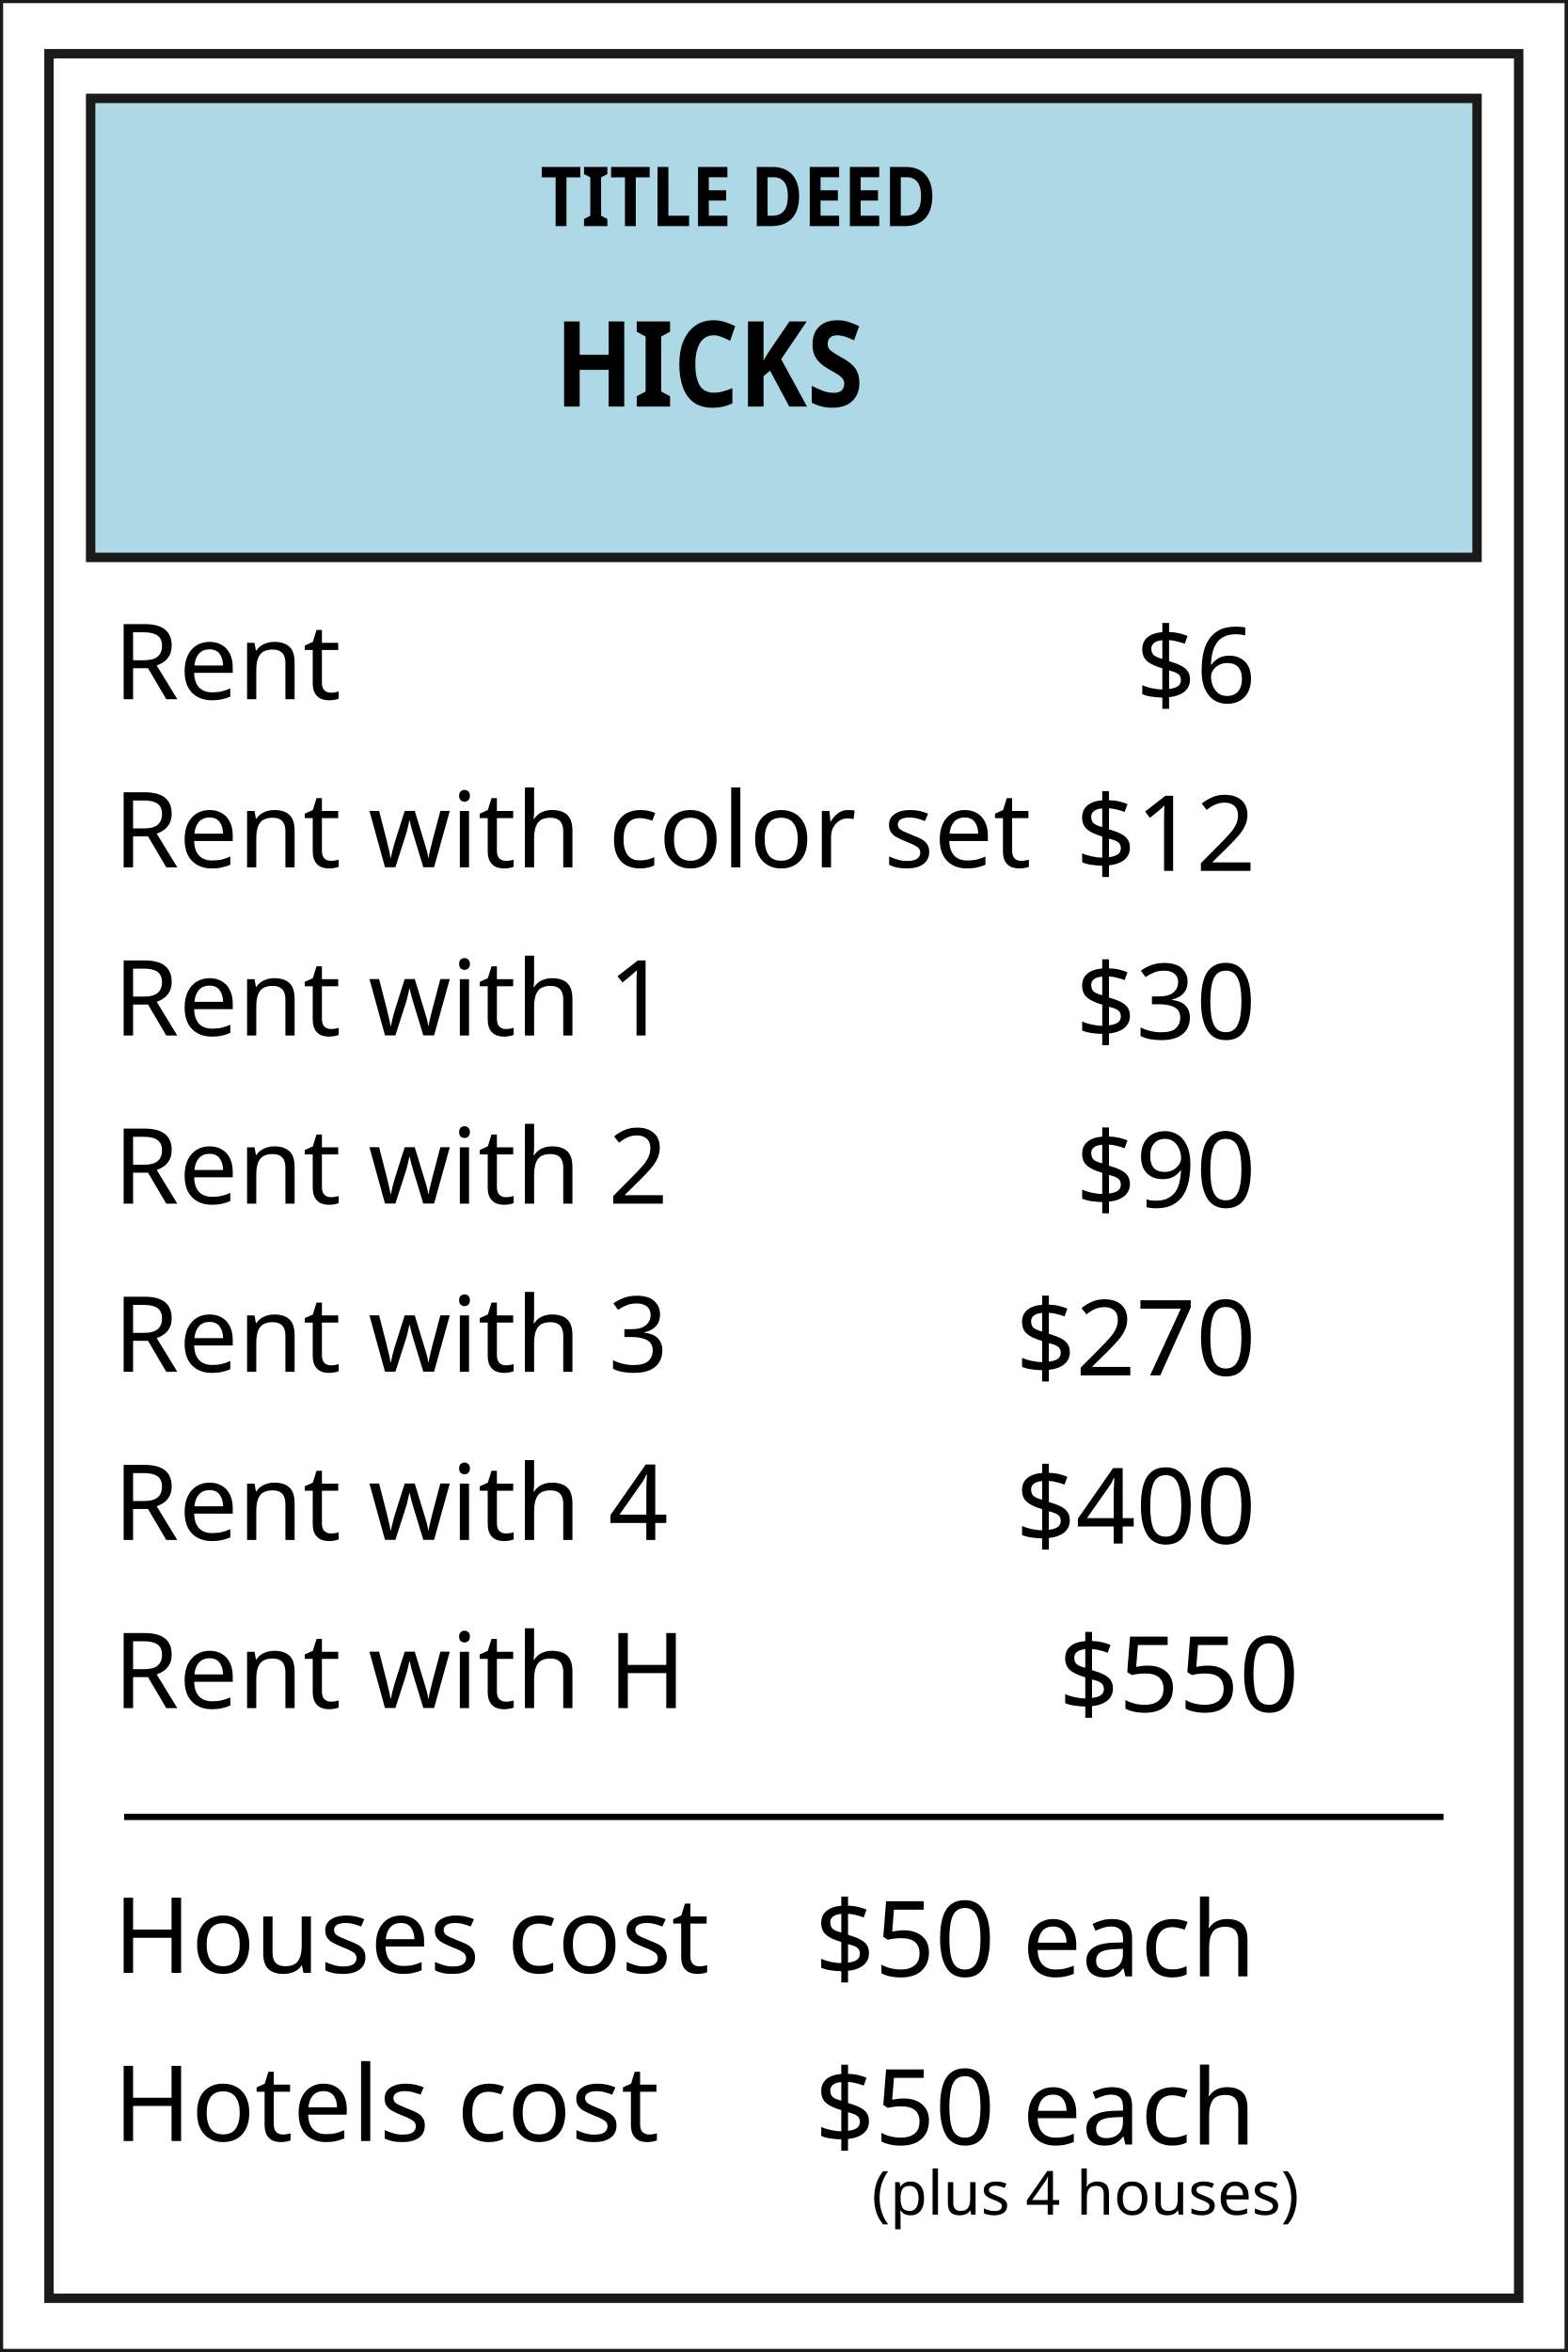
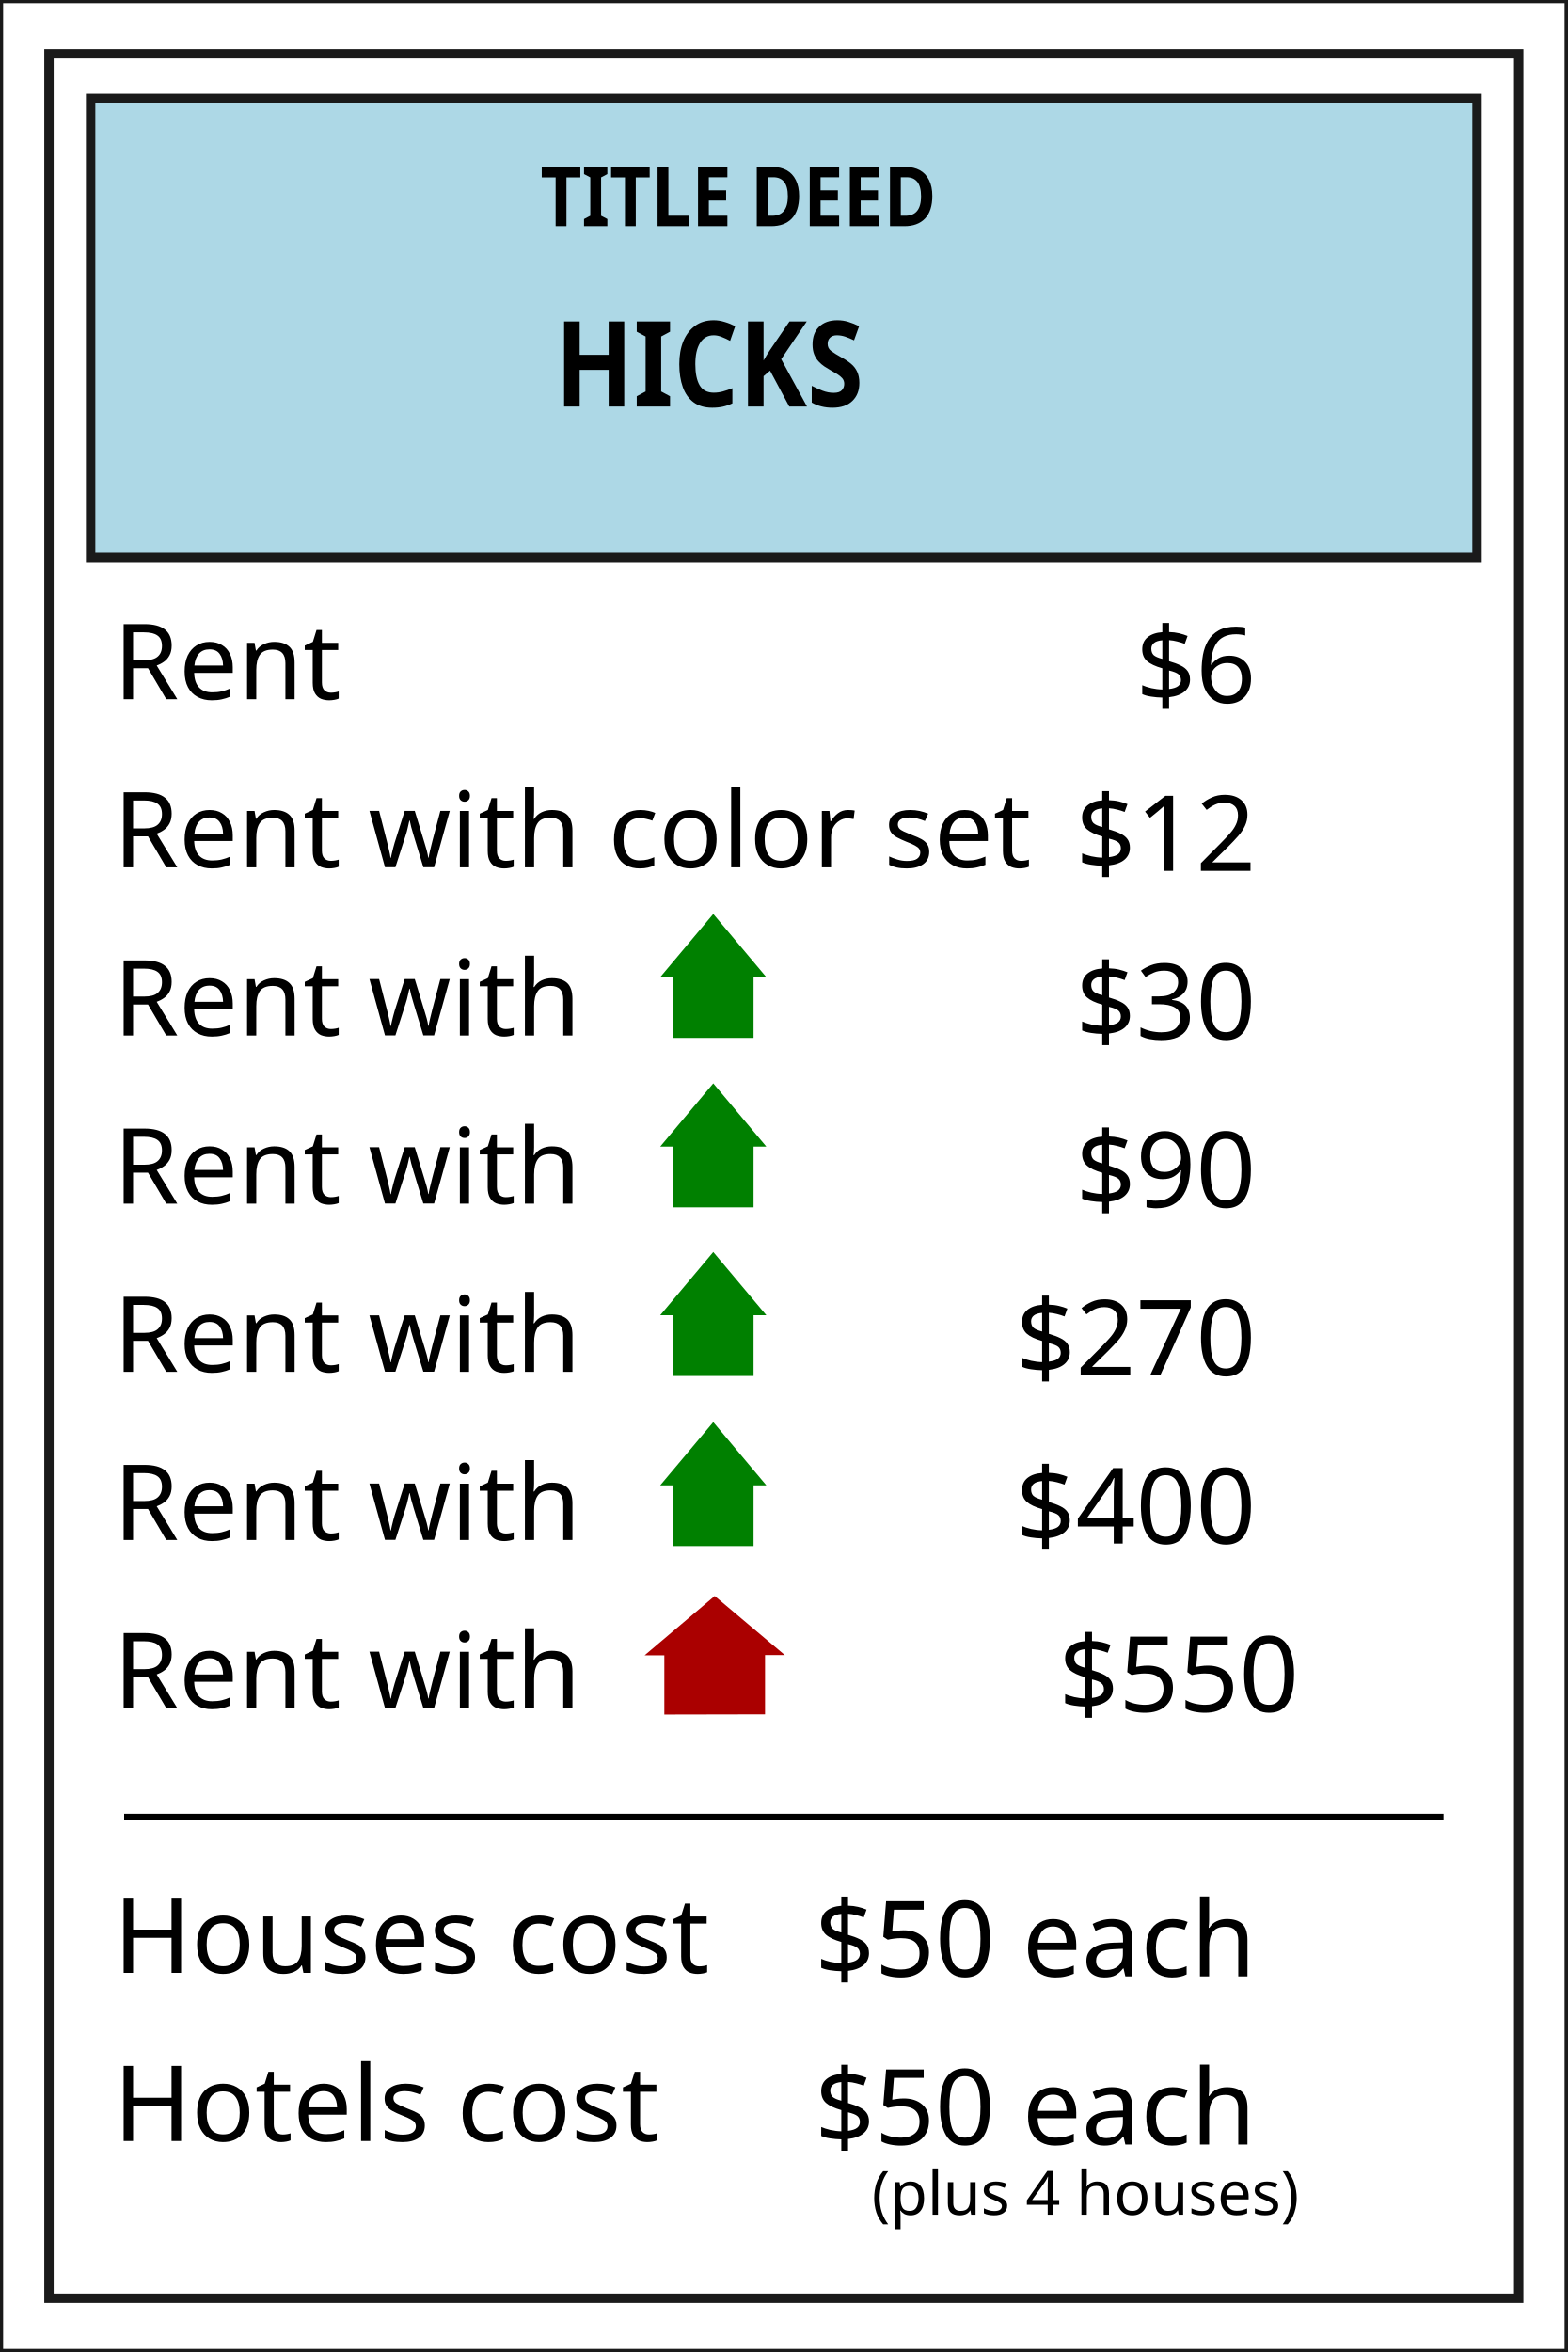
<svg xmlns="http://www.w3.org/2000/svg" width="200mm" height="300mm" viewBox="0 0 200 300" version="1.1" id="svg1">
  <defs id="defs1">
    <linearGradient id="swatch1">
      <stop style="stop-color:#ffff00;stop-opacity:1;" offset="0" id="stop1" />
    </linearGradient>
  </defs>
  <g id="layer1">
    <rect style="fill:#ffffff;stroke:#1a1a1a;stroke-width:0.8;paint-order:markers fill stroke" id="rect2" width="200" height="300" x="0" y="0" />
    <rect style="fill:none;stroke:#1a1a1a;stroke-width:1.2;stroke-dasharray:none;paint-order:stroke fill markers" id="rect1" width="187.501" height="286.291" x="6.249" y="6.854" />
    <rect style="fill:#add8e6;stroke:#1a1a1a;stroke-width:1.2;stroke-dasharray:none;paint-order:markers fill stroke;fill-opacity:1" id="rect1-3" width="176.875" height="58.551" x="11.562" y="12.548" />
    <g id="g17" transform="translate(0.9512508,3.604096)">
      <text xml:space="preserve" style="font-style:normal;font-weight:normal;font-size:10.583px;line-height:1.6;font-family:sans-serif;fill:#000000;fill-opacity:1;stroke:none;stroke-width:0.265" x="13.529" y="85.576" id="text1">
        <tspan id="tspan38" x="13.529" y="85.576" style="font-style:normal;font-variant:normal;font-weight:normal;font-stretch:normal;font-size:13.406px;line-height:1.6;font-family:Sans;-inkscape-font-specification:'Sans, Normal';font-variant-ligatures:normal;font-variant-caps:normal;font-variant-numeric:normal;font-variant-east-asian:normal">Rent</tspan>
        <tspan id="tspan39" x="13.529" y="107.025" style="font-style:normal;font-variant:normal;font-weight:normal;font-stretch:normal;font-size:13.406px;line-height:1.6;font-family:Sans;-inkscape-font-specification:'Sans, Normal';font-variant-ligatures:normal;font-variant-caps:normal;font-variant-numeric:normal;font-variant-east-asian:normal">Rent with color set</tspan>
-         <tspan id="tspan40" x="13.529" y="128.474" style="font-style:normal;font-variant:normal;font-weight:normal;font-stretch:normal;font-size:13.406px;line-height:1.6;font-family:Sans;-inkscape-font-specification:'Sans, Normal';font-variant-ligatures:normal;font-variant-caps:normal;font-variant-numeric:normal;font-variant-east-asian:normal">Rent with 1</tspan>
-         <tspan id="tspan41" x="13.529" y="149.923" style="font-style:normal;font-variant:normal;font-weight:normal;font-stretch:normal;font-size:13.406px;line-height:1.6;font-family:Sans;-inkscape-font-specification:'Sans, Normal';font-variant-ligatures:normal;font-variant-caps:normal;font-variant-numeric:normal;font-variant-east-asian:normal">Rent with 2</tspan>
-         <tspan id="tspan42" x="13.529" y="171.372" style="font-style:normal;font-variant:normal;font-weight:normal;font-stretch:normal;font-size:13.406px;line-height:1.6;font-family:Sans;-inkscape-font-specification:'Sans, Normal';font-variant-ligatures:normal;font-variant-caps:normal;font-variant-numeric:normal;font-variant-east-asian:normal">Rent with 3</tspan>
-         <tspan id="tspan43" x="13.529" y="192.821" style="font-style:normal;font-variant:normal;font-weight:normal;font-stretch:normal;font-size:13.406px;line-height:1.6;font-family:Sans;-inkscape-font-specification:'Sans, Normal';font-variant-ligatures:normal;font-variant-caps:normal;font-variant-numeric:normal;font-variant-east-asian:normal">Rent with 4</tspan>
-         <tspan id="tspan44" x="13.529" y="214.27" style="font-style:normal;font-variant:normal;font-weight:normal;font-stretch:normal;font-size:13.406px;line-height:1.6;font-family:Sans;-inkscape-font-specification:'Sans, Normal';font-variant-ligatures:normal;font-variant-caps:normal;font-variant-numeric:normal;font-variant-east-asian:normal">Rent with H</tspan>
+         <tspan id="tspan40" x="13.529" y="128.474" style="font-style:normal;font-variant:normal;font-weight:normal;font-stretch:normal;font-size:13.406px;line-height:1.6;font-family:Sans;-inkscape-font-specification:'Sans, Normal';font-variant-ligatures:normal;font-variant-caps:normal;font-variant-numeric:normal;font-variant-east-asian:normal">Rent with </tspan>
+         <tspan id="tspan41" x="13.529" y="149.923" style="font-style:normal;font-variant:normal;font-weight:normal;font-stretch:normal;font-size:13.406px;line-height:1.6;font-family:Sans;-inkscape-font-specification:'Sans, Normal';font-variant-ligatures:normal;font-variant-caps:normal;font-variant-numeric:normal;font-variant-east-asian:normal">Rent with </tspan>
+         <tspan id="tspan42" x="13.529" y="171.372" style="font-style:normal;font-variant:normal;font-weight:normal;font-stretch:normal;font-size:13.406px;line-height:1.6;font-family:Sans;-inkscape-font-specification:'Sans, Normal';font-variant-ligatures:normal;font-variant-caps:normal;font-variant-numeric:normal;font-variant-east-asian:normal">Rent with </tspan>
+         <tspan id="tspan43" x="13.529" y="192.821" style="font-style:normal;font-variant:normal;font-weight:normal;font-stretch:normal;font-size:13.406px;line-height:1.6;font-family:Sans;-inkscape-font-specification:'Sans, Normal';font-variant-ligatures:normal;font-variant-caps:normal;font-variant-numeric:normal;font-variant-east-asian:normal">Rent with </tspan>
+         <tspan id="tspan44" x="13.529" y="214.27" style="font-style:normal;font-variant:normal;font-weight:normal;font-stretch:normal;font-size:13.406px;line-height:1.6;font-family:Sans;-inkscape-font-specification:'Sans, Normal';font-variant-ligatures:normal;font-variant-caps:normal;font-variant-numeric:normal;font-variant-east-asian:normal">Rent with </tspan>
      </text>
      <text xml:space="preserve" style="font-style:normal;font-weight:normal;font-size:10.583px;line-height:1.6;font-family:sans-serif;text-align:end;text-anchor:end;fill:#000000;fill-opacity:1;stroke:none;stroke-width:0.265" x="184.047" y="86.026" id="text11">
        <tspan id="tspan11" style="font-style:normal;font-variant:normal;font-weight:normal;font-stretch:normal;font-size:13.406px;line-height:1.6;font-family:Sans;-inkscape-font-specification:'Sans, Normal';font-variant-ligatures:normal;font-variant-caps:normal;font-variant-numeric:normal;font-variant-east-asian:normal;text-align:end;text-anchor:end;stroke-width:0.265" x="184.047" y="86.026">$6</tspan>
        <tspan style="font-style:normal;font-variant:normal;font-weight:normal;font-stretch:normal;font-size:13.406px;line-height:1.6;font-family:Sans;-inkscape-font-specification:'Sans, Normal';font-variant-ligatures:normal;font-variant-caps:normal;font-variant-numeric:normal;font-variant-east-asian:normal;text-align:end;text-anchor:end;stroke-width:0.265" x="184.047" y="107.475" id="tspan12">$12</tspan>
        <tspan style="font-style:normal;font-variant:normal;font-weight:normal;font-stretch:normal;font-size:13.406px;line-height:1.6;font-family:Sans;-inkscape-font-specification:'Sans, Normal';font-variant-ligatures:normal;font-variant-caps:normal;font-variant-numeric:normal;font-variant-east-asian:normal;text-align:end;text-anchor:end;stroke-width:0.265" x="184.047" y="128.924" id="tspan13">$30</tspan>
        <tspan style="font-style:normal;font-variant:normal;font-weight:normal;font-stretch:normal;font-size:13.406px;line-height:1.6;font-family:Sans;-inkscape-font-specification:'Sans, Normal';font-variant-ligatures:normal;font-variant-caps:normal;font-variant-numeric:normal;font-variant-east-asian:normal;text-align:end;text-anchor:end;stroke-width:0.265" x="184.047" y="150.373" id="tspan14">$90</tspan>
        <tspan style="font-style:normal;font-variant:normal;font-weight:normal;font-stretch:normal;font-size:13.406px;line-height:1.6;font-family:Sans;-inkscape-font-specification:'Sans, Normal';font-variant-ligatures:normal;font-variant-caps:normal;font-variant-numeric:normal;font-variant-east-asian:normal;text-align:end;text-anchor:end;stroke-width:0.265" x="184.047" y="171.822" id="tspan15">$270</tspan>
        <tspan style="font-style:normal;font-variant:normal;font-weight:normal;font-stretch:normal;font-size:13.406px;line-height:1.6;font-family:Sans;-inkscape-font-specification:'Sans, Normal';font-variant-ligatures:normal;font-variant-caps:normal;font-variant-numeric:normal;font-variant-east-asian:normal;text-align:end;text-anchor:end;stroke-width:0.265" x="184.047" y="193.271" id="tspan16">$400</tspan>
        <tspan style="font-style:normal;font-variant:normal;font-weight:normal;font-stretch:normal;font-size:13.406px;line-height:1.6;font-family:Sans;-inkscape-font-specification:'Sans, Normal';font-variant-ligatures:normal;font-variant-caps:normal;font-variant-numeric:normal;font-variant-east-asian:normal;text-align:end;text-anchor:end;stroke-width:0.265" x="184.047" y="214.72" id="tspan17">$550</tspan>
      </text>
    </g>
    <g id="g17-3" transform="translate(0.9512508,166.0587)">
      <text xml:space="preserve" style="font-style:normal;font-variant:normal;font-weight:normal;font-stretch:normal;font-size:13.406px;line-height:1.6;font-family:sans-serif;-inkscape-font-specification:'sans-serif, Normal';font-variant-ligatures:normal;font-variant-caps:normal;font-variant-numeric:normal;font-variant-east-asian:normal;fill:#000000;fill-opacity:1;stroke:none;stroke-width:0.265" x="13.529" y="85.576" id="text1-8">
        <tspan id="tspan1-1" style="font-style:normal;font-variant:normal;font-weight:normal;font-stretch:normal;font-size:13.406px;line-height:1.6;font-family:sans-serif;-inkscape-font-specification:'sans-serif, Normal';font-variant-ligatures:normal;font-variant-caps:normal;font-variant-numeric:normal;font-variant-east-asian:normal;stroke-width:0.265" x="13.529" y="85.576">Houses cost</tspan>
        <tspan style="font-style:normal;font-variant:normal;font-weight:normal;font-stretch:normal;font-size:13.406px;line-height:1.6;font-family:sans-serif;-inkscape-font-specification:'sans-serif, Normal';font-variant-ligatures:normal;font-variant-caps:normal;font-variant-numeric:normal;font-variant-east-asian:normal;stroke-width:0.265" x="13.529" y="107.025" id="tspan8-4">Hotels cost</tspan>
      </text>
      <text xml:space="preserve" style="font-style:normal;font-weight:normal;font-size:10.583px;line-height:0;font-family:sans-serif;text-align:end;text-anchor:end;fill:#000000;fill-opacity:1;stroke:none;stroke-width:0.265" x="184.047" y="86.026" id="text11-9">
        <tspan style="font-style:normal;font-variant:normal;font-weight:normal;font-stretch:normal;font-size:13.406px;line-height:1.6;font-family:Sans;-inkscape-font-specification:'Sans, Normal';font-variant-ligatures:normal;font-variant-caps:normal;font-variant-numeric:normal;font-variant-east-asian:normal;text-align:end;text-anchor:end;stroke-width:0.265" id="tspan47" x="184.047" y="86.026">$50 each</tspan>
        <tspan style="font-style:normal;font-variant:normal;font-weight:normal;font-stretch:normal;font-size:13.406px;line-height:1.6;font-family:Sans;-inkscape-font-specification:'Sans, Normal';font-variant-ligatures:normal;font-variant-caps:normal;font-variant-numeric:normal;font-variant-east-asian:normal;text-align:end;text-anchor:end;stroke-width:0.265" id="tspan48" x="184.047" y="107.475">$50 each</tspan>
        <tspan style="font-size:7.761px;line-height:1.25;text-align:end;letter-spacing:0px;text-anchor:end;stroke-width:0.265" x="184.047" y="121.428" id="tspan23" dy="-5">(plus 4 houses)</tspan>
      </text>
    </g>
    <path style="fill:none;stroke:#000000;stroke-width:0.8;stroke-linecap:butt;stroke-linejoin:miter;stroke-dasharray:none;stroke-opacity:1" d="M 15.84,231.747 H 184.16" id="path23" />
    <text xml:space="preserve" style="font-style:normal;font-variant:normal;font-weight:normal;font-stretch:normal;font-size:9.834px;font-family:sans-serif;-inkscape-font-specification:'sans-serif, ';font-variant-ligatures:normal;font-variant-caps:normal;font-variant-numeric:normal;font-variant-east-asian:normal;fill:#000000;fill-opacity:1;stroke:none;stroke-width:0.246" x="107.771" y="26.802" id="text49" transform="scale(0.9291767,1.076222)">
      <tspan id="tspan49" style="font-style:normal;font-variant:normal;font-weight:bold;font-stretch:normal;font-size:9.834px;font-family:Sans;-inkscape-font-specification:'Sans, Bold';font-variant-ligatures:normal;font-variant-caps:normal;font-variant-numeric:normal;font-variant-east-asian:normal;text-align:center;text-anchor:middle;stroke-width:0.246" x="107.771" y="26.802">TITLE DEED</tspan>
    </text>
    <text xml:space="preserve" style="font-style:normal;font-weight:normal;font-size:14.111px;font-family:sans-serif;fill:#000000;fill-opacity:1;stroke:none;stroke-width:0.246" x="106.648" y="48.133" id="text50" transform="scale(0.9282208,1.07733)">
      <tspan id="tspan50" style="font-weight:bold;font-size:14.111px;text-align:center;text-anchor:middle;stroke-width:0.246" x="106.648" y="48.133">HICKS</tspan>
    </text>
+     <g id="g4" transform="translate(1.5016327e-4,2.9901034e-4)">
+       <g id="g3" transform="translate(2.116668,-1.115556)">
+         <rect style="fill:#008000;stroke:#008000;stroke-width:3.482;stroke-opacity:1;paint-order:markers fill stroke" id="rect3" width="6.796" height="5.906" x="85.482" y="125.856" />
+         <path style="fill:#008000;stroke:#008000;stroke-width:4.716;stroke-opacity:1;paint-order:markers fill stroke" id="path3" d="m 82.69,116.377 -5.869,0 2.935,-5.083 z" transform="matrix(0.9645672,0,0,0.6631593,11.95037,47.01294)" />
+         <text xml:space="preserve" style="font-style:normal;font-weight:normal;font-size:10.583px;font-family:sans-serif;fill:#000000;fill-opacity:1;stroke:none;stroke-width:0.265" x="88.88" y="130.846" id="text3">
+           <tspan id="tspan3" style="font-style:normal;font-variant:normal;font-weight:bold;font-stretch:normal;font-size:8.819px;font-family:Sans;-inkscape-font-specification:'Sans, Bold';font-variant-ligatures:normal;font-variant-caps:normal;font-variant-numeric:normal;font-variant-east-asian:normal;text-align:center;text-anchor:middle;fill:#ffffff;stroke-width:0.265" x="88.88" y="130.846">1</tspan>
+         </text>
+       </g>
+       <g id="g3-1" transform="translate(2.116668,20.49586)">
+         <rect style="fill:#008000;stroke:#008000;stroke-width:3.482;stroke-opacity:1;paint-order:markers fill stroke" id="rect3-2" width="6.796" height="5.906" x="85.482" y="125.856" />
+         <path style="fill:#008000;stroke:#008000;stroke-width:4.716;stroke-opacity:1;paint-order:markers fill stroke" id="path3-8" d="m 82.69,116.377 -5.869,0 2.935,-5.083 z" transform="matrix(0.9645672,0,0,0.6631593,11.95037,47.01294)" />
+         <text xml:space="preserve" style="font-style:normal;font-weight:normal;font-size:10.583px;font-family:sans-serif;fill:#000000;fill-opacity:1;stroke:none;stroke-width:0.265" x="88.88" y="130.846" id="text3-9">
+           <tspan id="tspan3-4" style="font-style:normal;font-variant:normal;font-weight:bold;font-stretch:normal;font-size:8.819px;font-family:Sans;-inkscape-font-specification:'Sans, Bold';font-variant-ligatures:normal;font-variant-caps:normal;font-variant-numeric:normal;font-variant-east-asian:normal;text-align:center;text-anchor:middle;fill:#ffffff;stroke-width:0.265" x="88.88" y="130.846">2</tspan>
+         </text>
+       </g>
+       <g id="g3-1-2" transform="translate(2.116669,42.00314)">
+         <rect style="fill:#008000;stroke:#008000;stroke-width:3.482;stroke-opacity:1;paint-order:markers fill stroke" id="rect3-2-2" width="6.796" height="5.906" x="85.482" y="125.856" />
+         <path style="fill:#008000;stroke:#008000;stroke-width:4.716;stroke-opacity:1;paint-order:markers fill stroke" id="path3-8-9" d="m 82.69,116.377 -5.869,0 2.935,-5.083 z" transform="matrix(0.9645672,0,0,0.6631593,11.95037,47.01294)" />
+         <text xml:space="preserve" style="font-style:normal;font-variant:normal;font-weight:bold;font-stretch:normal;font-size:8.819px;font-family:Sans;-inkscape-font-specification:'Sans, Bold';font-variant-ligatures:normal;font-variant-caps:normal;font-variant-numeric:normal;font-variant-east-asian:normal;fill:#000000;fill-opacity:1;stroke:none;stroke-width:0.265" x="88.88" y="130.846" id="text3-9-5">
+           <tspan id="tspan3-4-3" style="font-style:normal;font-variant:normal;font-weight:bold;font-stretch:normal;font-size:8.819px;font-family:Sans;-inkscape-font-specification:'Sans, Bold';font-variant-ligatures:normal;font-variant-caps:normal;font-variant-numeric:normal;font-variant-east-asian:normal;text-align:center;text-anchor:middle;fill:#ffffff;stroke-width:0.265" x="88.88" y="130.846">3</tspan>
+         </text>
+       </g>
+       <g id="g3-1-2-2" transform="translate(2.116669,63.69899)">
+         <rect style="fill:#008000;stroke:#008000;stroke-width:3.482;stroke-opacity:1;paint-order:markers fill stroke" id="rect3-2-2-3" width="6.796" height="5.906" x="85.482" y="125.856" />
+         <path style="fill:#008000;stroke:#008000;stroke-width:4.716;stroke-opacity:1;paint-order:markers fill stroke" id="path3-8-9-0" d="m 82.69,116.377 -5.869,0 2.935,-5.083 z" transform="matrix(0.9645672,0,0,0.6631593,11.95037,47.01294)" />
+         <text xml:space="preserve" style="font-style:normal;font-weight:normal;font-size:10.583px;font-family:sans-serif;fill:#000000;fill-opacity:1;stroke:none;stroke-width:0.265" x="88.88" y="130.846" id="text3-9-5-2">
+           <tspan id="tspan3-4-3-6" style="font-style:normal;font-variant:normal;font-weight:bold;font-stretch:normal;font-size:8.819px;font-family:Sans;-inkscape-font-specification:'Sans, Bold';font-variant-ligatures:normal;font-variant-caps:normal;font-variant-numeric:normal;font-variant-east-asian:normal;text-align:center;text-anchor:middle;fill:#ffffff;stroke-width:0.265" x="88.88" y="130.846">4</tspan>
+         </text>
+       </g>
+       <g id="g3-1-2-2-1" transform="translate(2.297542,85.39483)">
+         <path style="fill:#aa0000;stroke:#aa0000;stroke-width:4.716;stroke-opacity:1;paint-order:markers fill stroke" id="path3-8-9-0-3" d="m 82.69,116.377 -5.869,0 2.935,-5.083 z" transform="matrix(1.273908,-0.0026233,0,0.6209572,-12.72116,52.20392)" />
+         <rect style="fill:#aa0000;stroke:#aa0000;stroke-width:3.872;stroke-opacity:1;paint-order:markers fill stroke" id="rect3-2-2-3-6" width="8.976" height="5.53" x="84.392" y="126.004" transform="matrix(0.9999979,-0.00205925,0,1,0,0)" />
+       </g>
+     </g>
  </g>
</svg>
